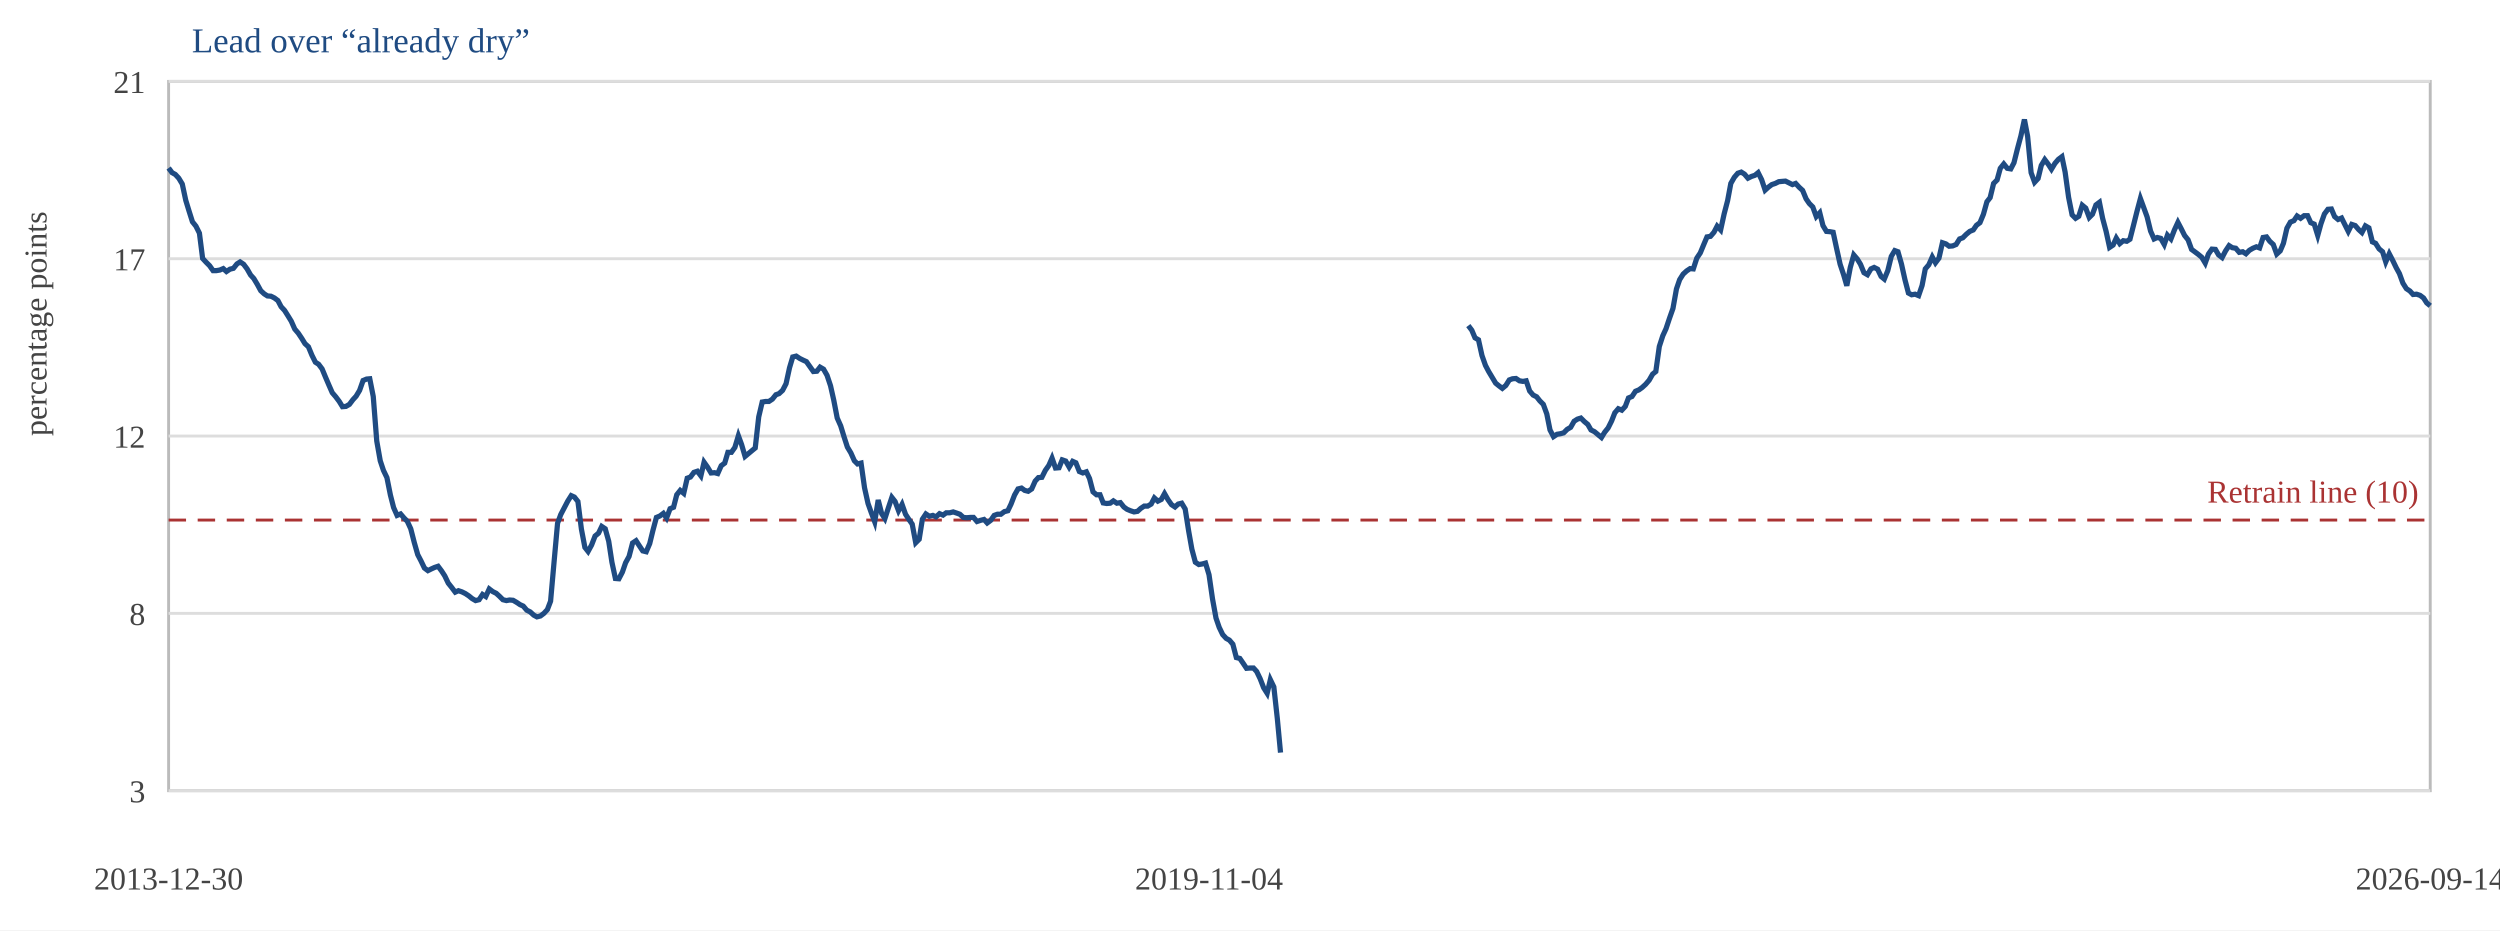
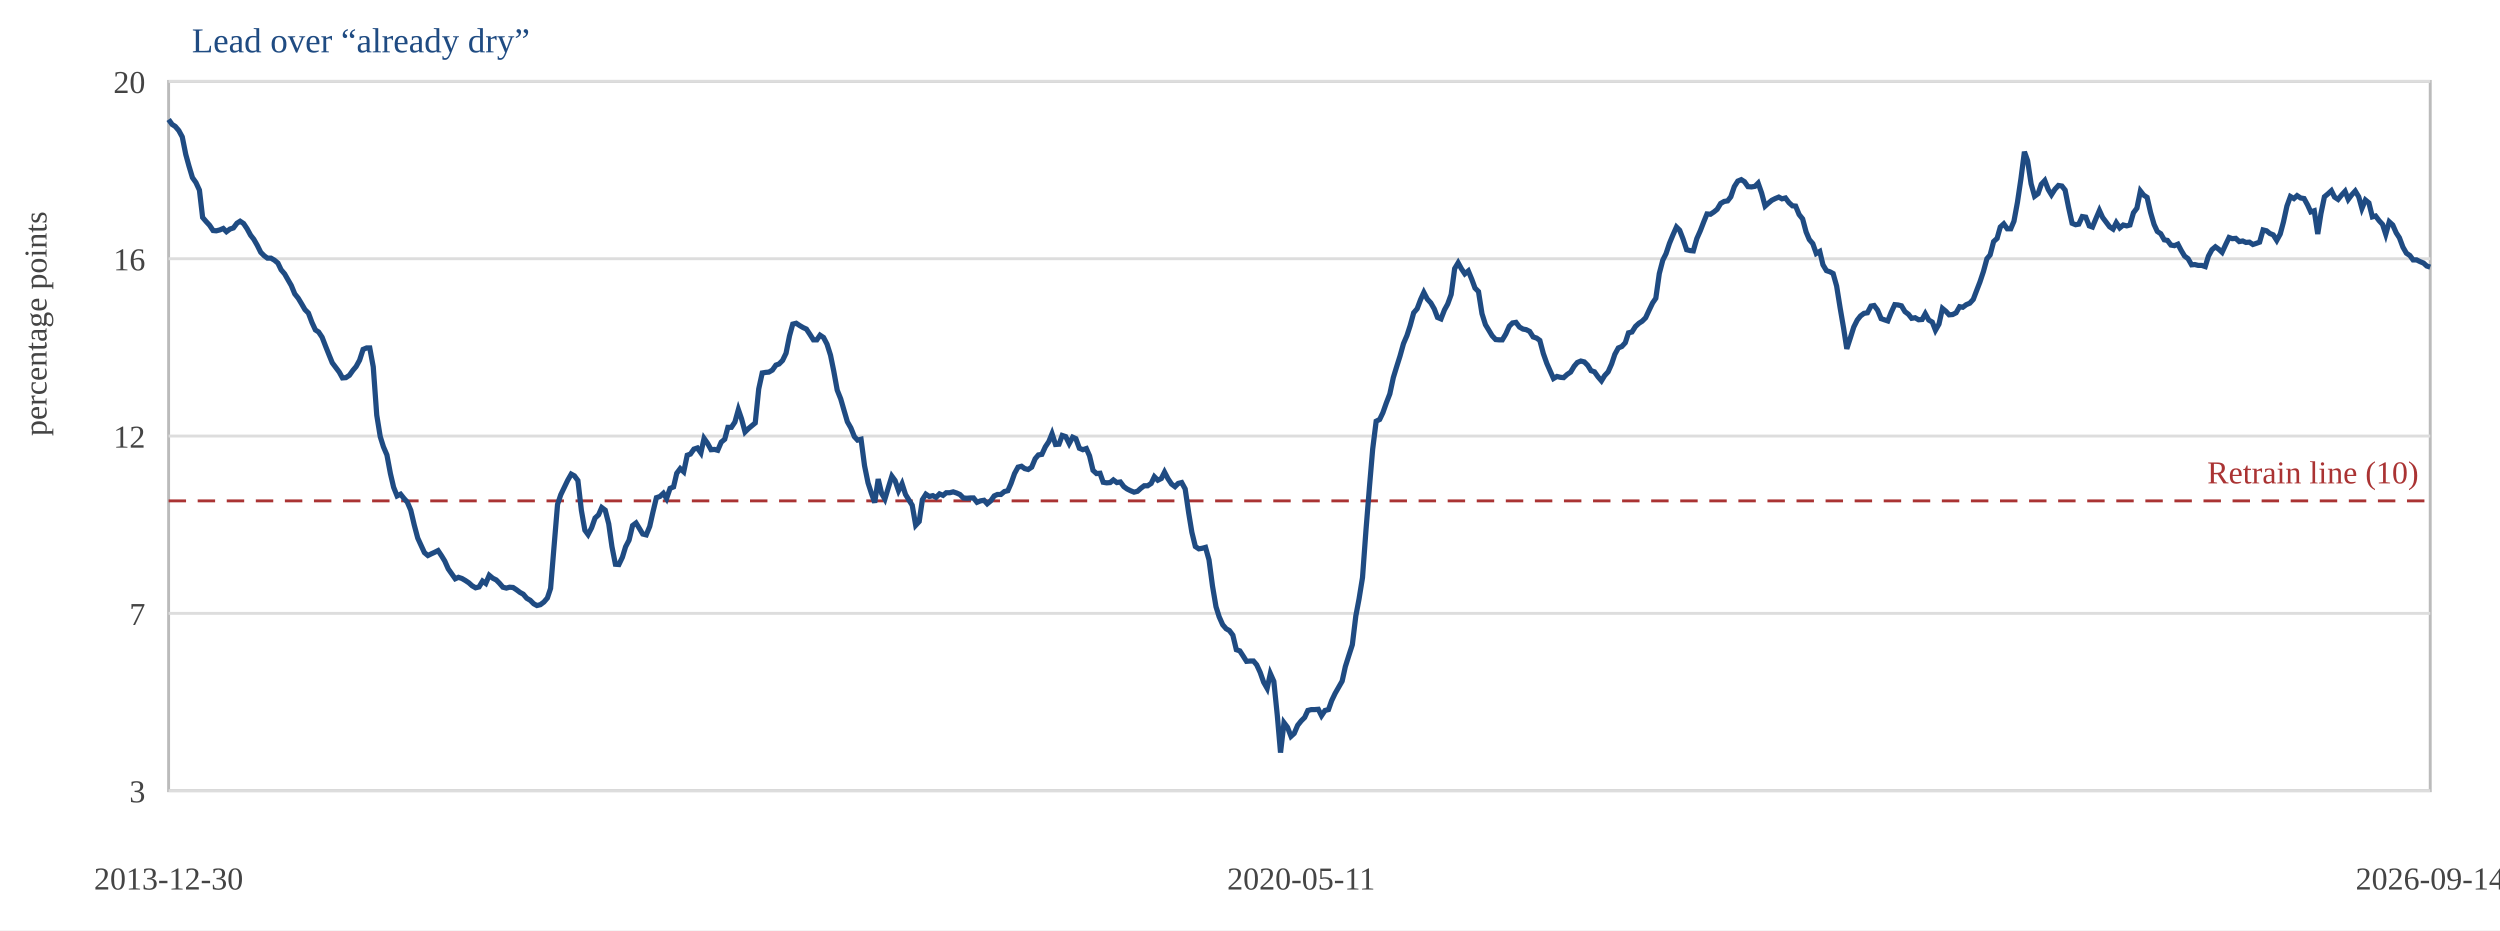
<svg xmlns="http://www.w3.org/2000/svg" width="860" height="320" viewBox="0 0 860 320" role="img">
  <rect width="860" height="320" fill="white" />
  <rect x="58" y="28" width="778" height="244" fill="none" stroke="#bbb" />
  <line x1="58" y1="272.0" x2="836" y2="272.0" stroke="#ddd" />
  <text x="50" y="276.0" text-anchor="end" font-size="11" fill="#444">3</text>
  <line x1="58" y1="211.0" x2="836" y2="211.0" stroke="#ddd" />
-   <text x="50" y="215.0" text-anchor="end" font-size="11" fill="#444">8</text>
+   <text x="50" y="215.0" text-anchor="end" font-size="11" fill="#444">7</text>
  <line x1="58" y1="150.0" x2="836" y2="150.0" stroke="#ddd" />
  <text x="50" y="154.0" text-anchor="end" font-size="11" fill="#444">12</text>
  <line x1="58" y1="89.0" x2="836" y2="89.0" stroke="#ddd" />
-   <text x="50" y="93.0" text-anchor="end" font-size="11" fill="#444">17</text>
+   <text x="50" y="93.0" text-anchor="end" font-size="11" fill="#444">16</text>
  <line x1="58" y1="28.0" x2="836" y2="28.0" stroke="#ddd" />
-   <text x="50" y="32.0" text-anchor="end" font-size="11" fill="#444">21</text>
-   <line x1="58" y1="178.9" x2="836" y2="178.9" stroke="#a33" stroke-dasharray="6 4" />
-   <text x="832" y="172.9" text-anchor="end" font-size="11" fill="#a33">Retrain line (10)</text>
-   <polyline fill="none" stroke="#1f4b82" stroke-width="1.8" points="58.0,57.8 59.2,59.4 60.3,60.0 61.5,61.3 62.7,63.3 63.9,68.9 65.0,72.5 66.2,76.3 67.4,77.8 68.6,80.2 69.7,88.9 70.9,90.2 72.1,91.4 73.3,93.1 74.4,93.1 75.6,92.9 76.8,92.4 77.9,93.4 79.1,92.6 80.3,92.3 81.5,90.8 82.6,90.1 83.8,90.9 85.0,92.5 86.2,94.6 87.3,95.8 88.5,97.8 89.7,100.0 90.9,101.1 92.0,101.8 93.2,101.9 94.4,102.5 95.6,103.4 96.7,105.5 97.9,106.8 99.1,108.7 100.2,110.5 101.4,113.2 102.6,114.6 103.8,116.4 104.9,118.2 106.1,119.3 107.3,122.2 108.5,124.6 109.6,125.3 110.8,126.9 112.0,129.8 113.2,132.6 114.3,135.1 115.5,136.5 116.7,138.1 117.8,139.9 119.0,139.8 120.2,139.1 121.4,137.5 122.5,136.3 123.7,134.3 124.9,130.9 126.1,130.4 127.2,130.3 128.4,136.4 129.6,151.7 130.8,158.5 131.9,161.8 133.1,164.3 134.3,170.3 135.4,174.6 136.6,177.3 137.8,176.8 139.0,178.2 140.1,179.3 141.3,181.9 142.5,186.6 143.7,190.8 144.8,192.9 146.0,195.4 147.2,196.3 148.4,195.7 149.5,195.2 150.7,194.8 151.9,196.4 153.0,198.1 154.2,200.6 155.4,202.1 156.6,203.7 157.7,203.2 158.9,203.6 160.1,204.2 161.3,205.0 162.4,205.9 163.6,206.6 164.8,206.3 166.0,204.5 167.1,205.2 168.3,202.6 169.5,203.5 170.7,204.1 171.8,205.1 173.0,206.3 174.2,206.6 175.3,206.4 176.5,206.5 177.7,207.2 178.9,208.0 180.0,208.5 181.2,209.9 182.4,210.5 183.6,211.6 184.7,212.2 185.9,211.9 187.1,211.0 188.3,209.7 189.4,206.8 190.6,193.3 191.8,180.0 192.9,177.0 194.1,174.7 195.3,172.4 196.5,170.5 197.6,171.0 198.8,172.5 200.0,182.0 201.2,188.3 202.3,189.7 203.5,187.5 204.7,184.4 205.9,183.4 207.0,181.1 208.2,181.9 209.4,186.2 210.5,193.4 211.7,199.0 212.9,199.1 214.1,196.8 215.2,193.6 216.4,191.4 217.6,186.8 218.8,186.0 219.9,187.7 221.1,189.5 222.3,189.8 223.5,187.0 224.6,182.5 225.8,178.0 227.0,177.5 228.2,176.6 229.3,178.2 230.5,175.0 231.7,174.5 232.8,170.2 234.0,168.7 235.2,169.7 236.4,164.5 237.5,164.1 238.7,162.5 239.9,162.1 241.1,163.7 242.2,159.0 243.4,160.7 244.6,162.7 245.8,162.6 246.9,162.9 248.1,160.2 249.3,159.3 250.4,155.6 251.6,155.6 252.8,153.9 254.0,149.9 255.1,152.9 256.3,157.0 257.5,156.0 258.7,155.0 259.8,154.1 261.0,143.4 262.2,138.3 263.4,138.1 264.5,138.1 265.7,137.3 266.9,135.8 268.0,135.4 269.2,134.3 270.4,132.0 271.6,126.5 272.7,122.8 273.9,122.5 275.1,123.3 276.3,123.9 277.4,124.4 278.6,126.1 279.8,127.8 281.0,127.7 282.1,126.3 283.3,127.0 284.5,129.1 285.7,132.7 286.8,137.6 288.0,143.8 289.2,146.5 290.3,150.1 291.5,153.8 292.7,155.8 293.9,158.5 295.0,159.6 296.2,159.3 297.4,167.8 298.6,173.2 299.7,176.3 300.9,179.5 302.1,172.0 303.3,176.7 304.4,178.4 305.6,174.7 306.8,171.1 307.9,172.5 309.1,175.7 310.3,173.5 311.5,176.9 312.6,178.6 313.8,180.3 315.0,186.7 316.2,185.5 317.3,178.6 318.5,176.8 319.7,177.6 320.9,177.3 322.0,177.8 323.2,176.7 324.4,177.2 325.5,176.4 326.7,176.4 327.9,176.1 329.1,176.5 330.2,176.9 331.4,178.0 332.6,178.1 333.8,178.0 334.9,178.0 336.1,179.4 337.3,179.0 338.5,178.7 339.6,179.9 340.8,179.0 342.0,177.3 343.1,176.9 344.3,176.9 345.5,176.0 346.7,175.7 347.8,173.4 349.0,170.3 350.2,168.2 351.4,167.9 352.5,168.7 353.7,169.0 354.9,168.2 356.1,165.5 357.2,164.3 358.4,164.2 359.6,161.8 360.8,160.1 361.9,157.6 363.1,161.0 364.3,160.9 365.4,158.2 366.6,158.6 367.8,160.7 369.0,158.7 370.1,159.2 371.3,162.2 372.5,162.7 373.7,162.3 374.8,164.6 376.0,169.2 377.2,170.2 378.4,170.2 379.5,173.0 380.7,173.2 381.9,173.1 383.0,172.3 384.2,173.1 385.4,172.9 386.6,174.4 387.7,175.2 388.9,175.7 390.1,176.1 391.3,175.9 392.4,174.9 393.6,174.1 394.8,174.1 396.0,173.4 397.1,171.3 398.3,172.4 399.5,171.8 400.6,169.8 401.8,171.9 403.0,173.6 404.2,174.4 405.3,173.4 406.5,173.1 407.7,175.1 408.9,182.7 410.0,188.9 411.2,193.4 412.4,194.2 413.6,194.0 414.7,193.7 415.9,197.7 417.1,206.0 418.3,212.6 419.4,215.8 420.6,218.3 421.8,219.6 422.9,220.2 424.1,221.6 425.3,226.2 426.5,226.5 427.6,228.1 428.8,229.9 430.0,229.8 431.2,229.8 432.3,231.0 433.5,233.5 434.7,236.6 435.9,238.5 437.0,233.8 438.2,236.3 439.4,247.2 440.5,258.9" />
-   <polyline fill="none" stroke="#1f4b82" stroke-width="1.8" points="505.1,112.0 506.3,113.6 507.4,116.2 508.6,116.9 509.8,122.3 511.0,125.7 512.1,127.8 513.3,129.8 514.5,131.8 515.6,132.7 516.8,133.6 518.0,132.6 519.2,130.7 520.3,130.3 521.5,130.2 522.7,131.0 523.9,131.2 525.0,131.0 526.2,134.5 527.4,135.9 528.6,136.5 529.7,137.9 530.9,139.1 532.1,142.4 533.2,147.9 534.4,150.2 535.6,149.4 536.8,149.2 537.9,148.9 539.1,147.7 540.3,147.0 541.5,144.9 542.6,144.2 543.8,143.8 545.0,145.0 546.2,146.0 547.3,147.9 548.5,148.5 549.7,149.5 550.9,150.5 552.0,148.7 553.2,147.2 554.4,144.8 555.5,142.0 556.7,140.6 557.9,141.1 559.1,139.8 560.2,136.9 561.4,136.4 562.6,134.6 563.8,134.1 564.9,133.3 566.1,132.2 567.3,130.8 568.5,128.7 569.6,127.8 570.8,119.2 572.0,115.5 573.1,113.1 574.3,109.5 575.5,106.1 576.7,99.4 577.8,96.2 579.0,94.3 580.2,93.2 581.4,92.4 582.5,92.5 583.7,88.8 584.9,87.0 586.1,84.1 587.2,81.5 588.4,81.3 589.6,79.9 590.7,77.8 591.9,79.1 593.1,73.6 594.3,69.0 595.4,63.1 596.6,61.0 597.8,59.6 599.0,59.2 600.1,59.9 601.3,61.3 602.5,60.7 603.7,60.3 604.8,59.4 606.0,61.8 607.2,65.4 608.3,64.4 609.5,63.5 610.7,63.1 611.9,62.5 613.0,62.4 614.2,62.3 615.4,62.9 616.6,63.5 617.7,63.1 618.9,64.4 620.1,65.5 621.3,68.4 622.4,70.0 623.6,71.2 624.8,74.5 626.0,73.2 627.1,77.6 628.3,79.6 629.5,79.7 630.6,79.9 631.8,85.5 633.0,90.9 634.2,94.5 635.3,98.3 636.5,92.0 637.7,87.7 638.9,89.1 640.0,90.9 641.2,93.8 642.4,94.5 643.6,92.5 644.7,92.0 645.9,92.6 647.1,95.1 648.2,96.0 649.4,93.1 650.6,88.2 651.8,86.2 652.9,86.6 654.1,90.8 655.3,96.2 656.5,100.8 657.6,101.4 658.8,101.2 660.0,101.7 661.2,98.2 662.3,92.5 663.5,91.1 664.7,88.4 665.8,90.4 667.0,88.8 668.2,83.5 669.4,83.9 670.5,84.7 671.7,84.6 672.9,84.1 674.1,82.2 675.2,81.8 676.4,80.6 677.6,79.6 678.8,79.1 679.9,77.5 681.1,76.6 682.3,73.7 683.5,69.4 684.6,68.0 685.8,63.1 687.0,61.9 688.1,57.9 689.3,56.4 690.5,57.9 691.7,58.1 692.8,56.0 694.0,51.2 695.2,46.7 696.4,41.1 697.5,46.9 698.7,59.4 699.9,62.7 701.1,61.4 702.2,56.9 703.4,54.9 704.6,56.5 705.7,58.2 706.9,56.2 708.1,54.8 709.3,53.9 710.4,59.2 711.6,67.9 712.8,73.9 714.0,75.1 715.1,74.4 716.3,70.6 717.5,71.6 718.7,74.8 719.8,73.7 721.0,70.5 722.2,69.6 723.3,75.1 724.5,79.6 725.7,85.1 726.9,84.3 728.0,81.9 729.2,83.8 730.4,82.8 731.6,83.0 732.7,82.3 733.9,77.6 735.1,72.8 736.3,68.3 737.4,71.3 738.6,74.6 739.8,79.5 741.0,82.2 742.1,81.7 743.3,82.0 744.5,84.1 745.6,80.9 746.8,82.2 748.0,79.1 749.2,76.5 750.3,78.6 751.5,81.0 752.7,82.5 753.9,85.8 755.0,86.6 756.2,87.5 757.4,88.5 758.6,90.5 759.7,87.4 760.9,85.7 762.1,85.8 763.2,87.7 764.4,88.6 765.6,86.3 766.8,84.5 767.9,85.2 769.1,85.4 770.3,86.8 771.5,86.6 772.6,87.3 773.8,86.1 775.0,85.4 776.2,84.9 777.3,85.3 778.5,81.7 779.7,81.5 780.8,83.0 782.0,84.1 783.2,87.4 784.4,86.3 785.5,83.7 786.7,78.5 787.9,76.4 789.1,75.9 790.2,74.3 791.4,75.1 792.6,74.2 793.8,74.2 794.9,76.6 796.1,77.1 797.3,81.0 798.4,77.0 799.6,73.6 800.8,72.0 802.0,71.9 803.1,74.5 804.3,75.5 805.5,75.0 806.7,77.4 807.8,79.6 809.0,77.2 810.2,77.6 811.4,79.0 812.5,80.0 813.7,77.7 814.9,78.4 816.1,83.2 817.2,83.7 818.4,85.6 819.6,86.6 820.7,90.1 821.9,87.3 823.1,89.6 824.3,92.1 825.4,94.1 826.6,97.4 827.8,99.3 829.0,100.1 830.1,101.3 831.3,101.2 832.5,101.6 833.7,102.5 834.8,104.2 836.0,105.2" />
+   <text x="50" y="32.0" text-anchor="end" font-size="11" fill="#444">20</text>
+   <line x1="58" y1="172.3" x2="836" y2="172.3" stroke="#a33" stroke-dasharray="6 4" />
+   <text x="832" y="166.3" text-anchor="end" font-size="11" fill="#a33">Retrain line (10)</text>
+   <polyline fill="none" stroke="#1f4b82" stroke-width="1.8" points="58.0,41.1 59.2,42.8 60.3,43.5 61.5,44.9 62.7,47.1 63.9,53.1 65.0,57.1 66.2,61.1 67.4,62.8 68.6,65.4 69.7,74.8 70.9,76.2 72.1,77.5 73.3,79.3 74.4,79.4 75.6,79.1 76.8,78.6 77.9,79.7 79.1,78.8 80.3,78.4 81.5,76.8 82.6,76.1 83.8,76.9 85.0,78.7 86.2,80.9 87.3,82.3 88.5,84.4 89.7,86.8 90.9,88.0 92.0,88.8 93.2,88.8 94.4,89.5 95.6,90.5 96.7,92.8 97.9,94.2 99.1,96.3 100.2,98.2 101.4,101.1 102.6,102.6 103.8,104.6 104.9,106.5 106.1,107.7 107.3,110.9 108.5,113.5 109.6,114.2 110.8,116.0 112.0,119.1 113.2,122.1 114.3,124.8 115.5,126.4 116.7,128.0 117.8,130.0 119.0,129.9 120.2,129.1 121.4,127.4 122.5,126.1 123.7,123.9 124.9,120.2 126.1,119.7 127.2,119.7 128.4,126.2 129.6,142.8 130.8,150.2 131.9,153.7 133.1,156.5 134.3,162.9 135.4,167.6 136.6,170.6 137.8,170.0 139.0,171.5 140.1,172.7 141.3,175.5 142.5,180.6 143.7,185.1 144.8,187.5 146.0,190.1 147.2,191.1 148.4,190.5 149.5,190.0 150.7,189.4 151.9,191.2 153.0,193.0 154.2,195.7 155.4,197.4 156.6,199.1 157.7,198.6 158.9,199.0 160.1,199.7 161.3,200.5 162.4,201.5 163.6,202.2 164.8,201.9 166.0,199.9 167.1,200.7 168.3,197.9 169.5,198.9 170.7,199.5 171.8,200.6 173.0,202.0 174.2,202.3 175.3,202.0 176.5,202.1 177.7,202.9 178.9,203.8 180.0,204.4 181.2,205.8 182.4,206.5 183.6,207.7 184.7,208.3 185.9,208.0 187.1,207.1 188.3,205.7 189.4,202.4 190.6,187.9 191.8,173.5 192.9,170.2 194.1,167.7 195.3,165.2 196.5,163.1 197.6,163.7 198.8,165.3 200.0,175.6 201.2,182.4 202.3,183.9 203.5,181.6 204.7,178.2 205.9,177.1 207.0,174.6 208.2,175.5 209.4,180.2 210.5,188.0 211.7,194.1 212.9,194.2 214.1,191.7 215.2,188.1 216.4,185.8 217.6,180.8 218.8,179.9 219.9,181.7 221.1,183.7 222.3,184.0 223.5,181.1 224.6,176.2 225.8,171.2 227.0,170.8 228.2,169.7 229.3,171.5 230.5,168.0 231.7,167.5 232.8,162.8 234.0,161.2 235.2,162.3 236.4,156.6 237.5,156.2 238.7,154.5 239.9,154.1 241.1,155.8 242.2,150.8 243.4,152.5 244.6,154.7 245.8,154.6 246.9,154.9 248.1,152.1 249.3,151.1 250.4,147.0 251.6,147.0 252.8,145.2 254.0,140.9 255.1,144.1 256.3,148.6 257.5,147.4 258.7,146.4 259.8,145.5 261.0,133.8 262.2,128.3 263.4,128.1 264.5,128.0 265.7,127.3 266.9,125.6 268.0,125.2 269.2,124.0 270.4,121.5 271.6,115.5 272.7,111.5 273.9,111.2 275.1,112.0 276.3,112.7 277.4,113.2 278.6,115.0 279.8,116.9 281.0,116.9 282.1,115.3 283.3,116.1 284.5,118.4 285.7,122.2 286.8,127.6 288.0,134.2 289.2,137.2 290.3,141.0 291.5,145.1 292.7,147.2 293.9,150.2 295.0,151.4 296.2,151.1 297.4,160.2 298.6,166.1 299.7,169.5 300.9,172.9 302.1,164.8 303.3,169.8 304.4,171.7 305.6,167.7 306.8,163.8 307.9,165.3 309.1,168.8 310.3,166.4 311.5,170.1 312.6,171.9 313.8,173.8 315.0,180.7 316.2,179.4 317.3,171.9 318.5,170.0 319.7,170.8 320.9,170.5 322.0,171.1 323.2,169.9 324.4,170.4 325.5,169.5 326.7,169.5 327.9,169.2 329.1,169.6 330.2,170.1 331.4,171.3 332.6,171.4 333.8,171.3 334.9,171.3 336.1,172.8 337.3,172.3 338.5,172.1 339.6,173.3 340.8,172.3 342.0,170.6 343.1,170.1 344.3,170.1 345.5,169.1 346.7,168.8 347.8,166.3 349.0,162.9 350.2,160.7 351.4,160.4 352.5,161.2 353.7,161.5 354.9,160.7 356.1,157.8 357.2,156.5 358.4,156.3 359.6,153.7 360.8,151.9 361.9,149.2 363.1,152.9 364.3,152.8 365.4,149.8 366.6,150.2 367.8,152.6 369.0,150.4 370.1,150.9 371.3,154.2 372.5,154.7 373.7,154.3 374.8,156.8 376.0,161.8 377.2,162.9 378.4,162.8 379.5,165.9 380.7,166.1 381.9,166.0 383.0,165.1 384.2,166.0 385.4,165.8 386.6,167.4 387.7,168.2 388.9,168.8 390.1,169.3 391.3,169.0 392.4,168.0 393.6,167.1 394.8,167.1 396.0,166.3 397.1,164.0 398.3,165.2 399.5,164.6 400.6,162.4 401.8,164.7 403.0,166.5 404.2,167.4 405.3,166.3 406.5,166.0 407.7,168.2 408.9,176.4 410.0,183.1 411.2,188.0 412.4,188.8 413.6,188.6 414.7,188.3 415.9,192.6 417.1,201.6 418.3,208.7 419.4,212.2 420.6,214.9 421.8,216.3 422.9,216.9 424.1,218.5 425.3,223.5 426.5,223.9 427.6,225.6 428.8,227.5 430.0,227.4 431.2,227.4 432.3,228.7 433.5,231.3 434.7,234.7 435.9,236.8 437.0,231.7 438.2,234.4 439.4,246.2 440.5,258.9 441.7,248.6 442.9,250.2 444.1,253.3 445.2,252.3 446.4,249.5 447.6,248.0 448.8,246.8 449.9,244.4 451.1,244.1 452.3,244.1 453.5,244.0 454.6,246.2 455.8,244.4 457.0,244.1 458.1,241.0 459.3,238.5 460.5,236.4 461.7,234.3 462.8,229.3 464.0,225.5 465.2,221.8 466.4,211.9 467.5,206.1 468.7,198.7 469.9,182.3 471.1,167.4 472.2,154.5 473.4,144.9 474.6,144.3 475.7,142.0 476.9,138.6 478.1,135.5 479.3,129.9 480.4,126.3 481.6,122.5 482.8,118.2 484.0,115.4 485.1,112.0 486.3,107.6 487.5,106.2 488.7,103.0 489.8,100.6 491.0,102.9 492.2,104.2 493.4,106.3 494.5,109.2 495.7,109.7 496.9,106.6 498.0,104.6 499.2,101.3 500.4,92.4 501.6,90.4 502.7,92.4 503.9,94.2 505.1,93.2 506.3,96.1 507.4,99.1 508.6,100.3 509.8,107.9 511.0,111.7 512.1,113.5 513.3,115.5 514.5,116.8 515.6,116.9 516.8,116.9 518.0,114.9 519.2,112.2 520.3,111.1 521.5,110.9 522.7,112.5 523.9,113.2 525.0,113.4 526.2,114.0 527.4,115.9 528.6,116.3 529.7,117.1 530.9,121.6 532.1,125.0 533.2,127.5 534.4,130.2 535.6,129.5 536.8,129.8 537.9,129.9 539.1,128.8 540.3,128.0 541.5,126.0 542.6,124.7 543.8,124.2 545.0,124.5 546.2,125.7 547.3,127.5 548.5,127.9 549.7,129.6 550.9,131.0 552.0,129.2 553.2,127.9 554.4,125.2 555.5,121.9 556.7,119.7 557.9,119.2 559.1,117.9 560.2,114.5 561.4,114.2 562.6,112.3 563.8,111.2 564.9,110.5 566.1,109.3 567.3,106.7 568.5,104.2 569.6,102.6 570.8,94.1 572.0,89.5 573.1,87.3 574.3,83.7 575.5,80.8 576.7,78.1 577.8,79.2 579.0,82.3 580.2,85.9 581.4,86.2 582.5,86.3 583.7,82.1 584.9,79.4 586.1,76.3 587.2,73.6 588.4,73.7 589.6,72.9 590.7,72.0 591.9,70.0 593.1,69.3 594.3,69.1 595.4,67.7 596.6,64.2 597.8,62.3 599.0,61.8 600.1,62.5 601.3,64.2 602.5,64.3 603.7,64.1 604.8,63.0 606.0,66.4 607.2,70.9 608.3,69.9 609.5,68.9 610.7,68.3 611.9,67.8 613.0,68.4 614.2,68.1 615.4,69.7 616.6,70.8 617.7,70.9 618.9,73.8 620.1,75.3 621.3,79.8 622.4,82.4 623.6,83.8 624.8,87.2 626.0,86.5 627.1,91.1 628.3,93.1 629.5,93.5 630.6,94.1 631.8,98.4 633.0,105.9 634.2,112.9 635.3,120.0 636.5,116.3 637.7,112.5 638.9,110.1 640.0,108.7 641.2,107.8 642.4,107.6 643.6,105.3 644.7,105.1 645.9,106.7 647.1,109.6 648.2,110.0 649.4,110.4 650.6,107.4 651.8,104.8 652.9,104.9 654.1,105.2 655.3,107.2 656.5,108.1 657.6,109.5 658.8,109.3 660.0,110.0 661.2,109.9 662.3,107.9 663.5,110.1 664.7,110.8 665.8,113.6 667.0,111.5 668.2,106.1 669.4,107.1 670.5,108.3 671.7,108.2 672.9,107.6 674.1,105.5 675.2,105.7 676.4,104.8 677.6,104.3 678.8,103.0 679.9,100.1 681.1,97.0 682.3,93.4 683.5,89.0 684.6,87.7 685.8,83.1 687.0,82.0 688.1,78.1 689.3,77.0 690.5,78.7 691.7,78.7 692.8,76.1 694.0,69.6 695.2,61.5 696.4,52.2 697.5,55.3 698.7,63.2 699.9,67.5 701.1,66.6 702.2,63.4 703.4,62.1 704.6,65.2 705.7,67.0 706.9,65.1 708.1,63.8 709.3,64.0 710.4,65.4 711.6,71.4 712.8,76.8 714.0,77.3 715.1,77.1 716.3,74.5 717.5,74.7 718.7,77.7 719.8,78.1 721.0,75.2 722.2,72.4 723.3,74.8 724.5,76.4 725.7,78.0 726.9,78.8 728.0,76.6 729.2,78.4 730.4,77.4 731.6,77.7 732.7,77.4 733.9,73.2 735.1,71.6 736.3,65.7 737.4,67.1 738.6,67.9 739.8,73.1 741.0,77.2 742.1,79.6 743.3,80.4 744.5,82.5 745.6,82.7 746.8,84.3 748.0,84.5 749.2,84.0 750.3,86.1 751.5,88.1 752.7,89.0 753.9,91.1 755.0,91.0 756.2,91.3 757.4,91.3 758.6,91.7 759.7,88.1 760.9,85.9 762.1,84.9 763.2,85.7 764.4,86.8 765.6,84.2 766.8,81.7 767.9,82.1 769.1,82.0 770.3,83.1 771.5,82.9 772.6,83.4 773.8,83.3 775.0,84.1 776.2,83.7 777.3,83.3 778.5,79.1 779.7,79.4 780.8,80.3 782.0,80.8 783.2,82.7 784.4,80.5 785.5,76.4 786.7,70.9 787.9,67.6 789.1,68.3 790.2,67.3 791.4,68.1 792.6,68.3 793.8,70.5 794.9,72.9 796.1,72.5 797.3,80.5 798.4,73.5 799.6,67.7 800.8,66.7 802.0,65.6 803.1,67.8 804.3,68.6 805.5,67.1 806.7,65.8 807.8,68.6 809.0,67.0 810.2,65.7 811.4,67.7 812.5,71.7 813.7,68.8 814.9,69.8 816.1,74.6 817.2,74.3 818.4,75.9 819.6,77.2 820.7,80.6 821.9,76.3 823.1,77.4 824.3,80.1 825.4,81.8 826.6,85.0 827.8,87.1 829.0,87.9 830.1,89.4 831.3,89.4 832.5,90.0 833.7,90.5 834.8,91.5 836.0,91.9" />
  <text x="66" y="18" font-size="12" fill="#1f4b82">Lead over “already dry”</text>
  <text x="58.0" y="306" text-anchor="middle" font-size="11" fill="#444">2013-12-30</text>
-   <text x="415.9" y="306" text-anchor="middle" font-size="11" fill="#444">2019-11-04</text>
+   <text x="447.6" y="306" text-anchor="middle" font-size="11" fill="#444">2020-05-11</text>
  <text x="836.0" y="306" text-anchor="middle" font-size="11" fill="#444">2026-09-14</text>
  <text x="16" y="150" transform="rotate(-90 16,150)" font-size="11" fill="#444">percentage points</text>
</svg>
